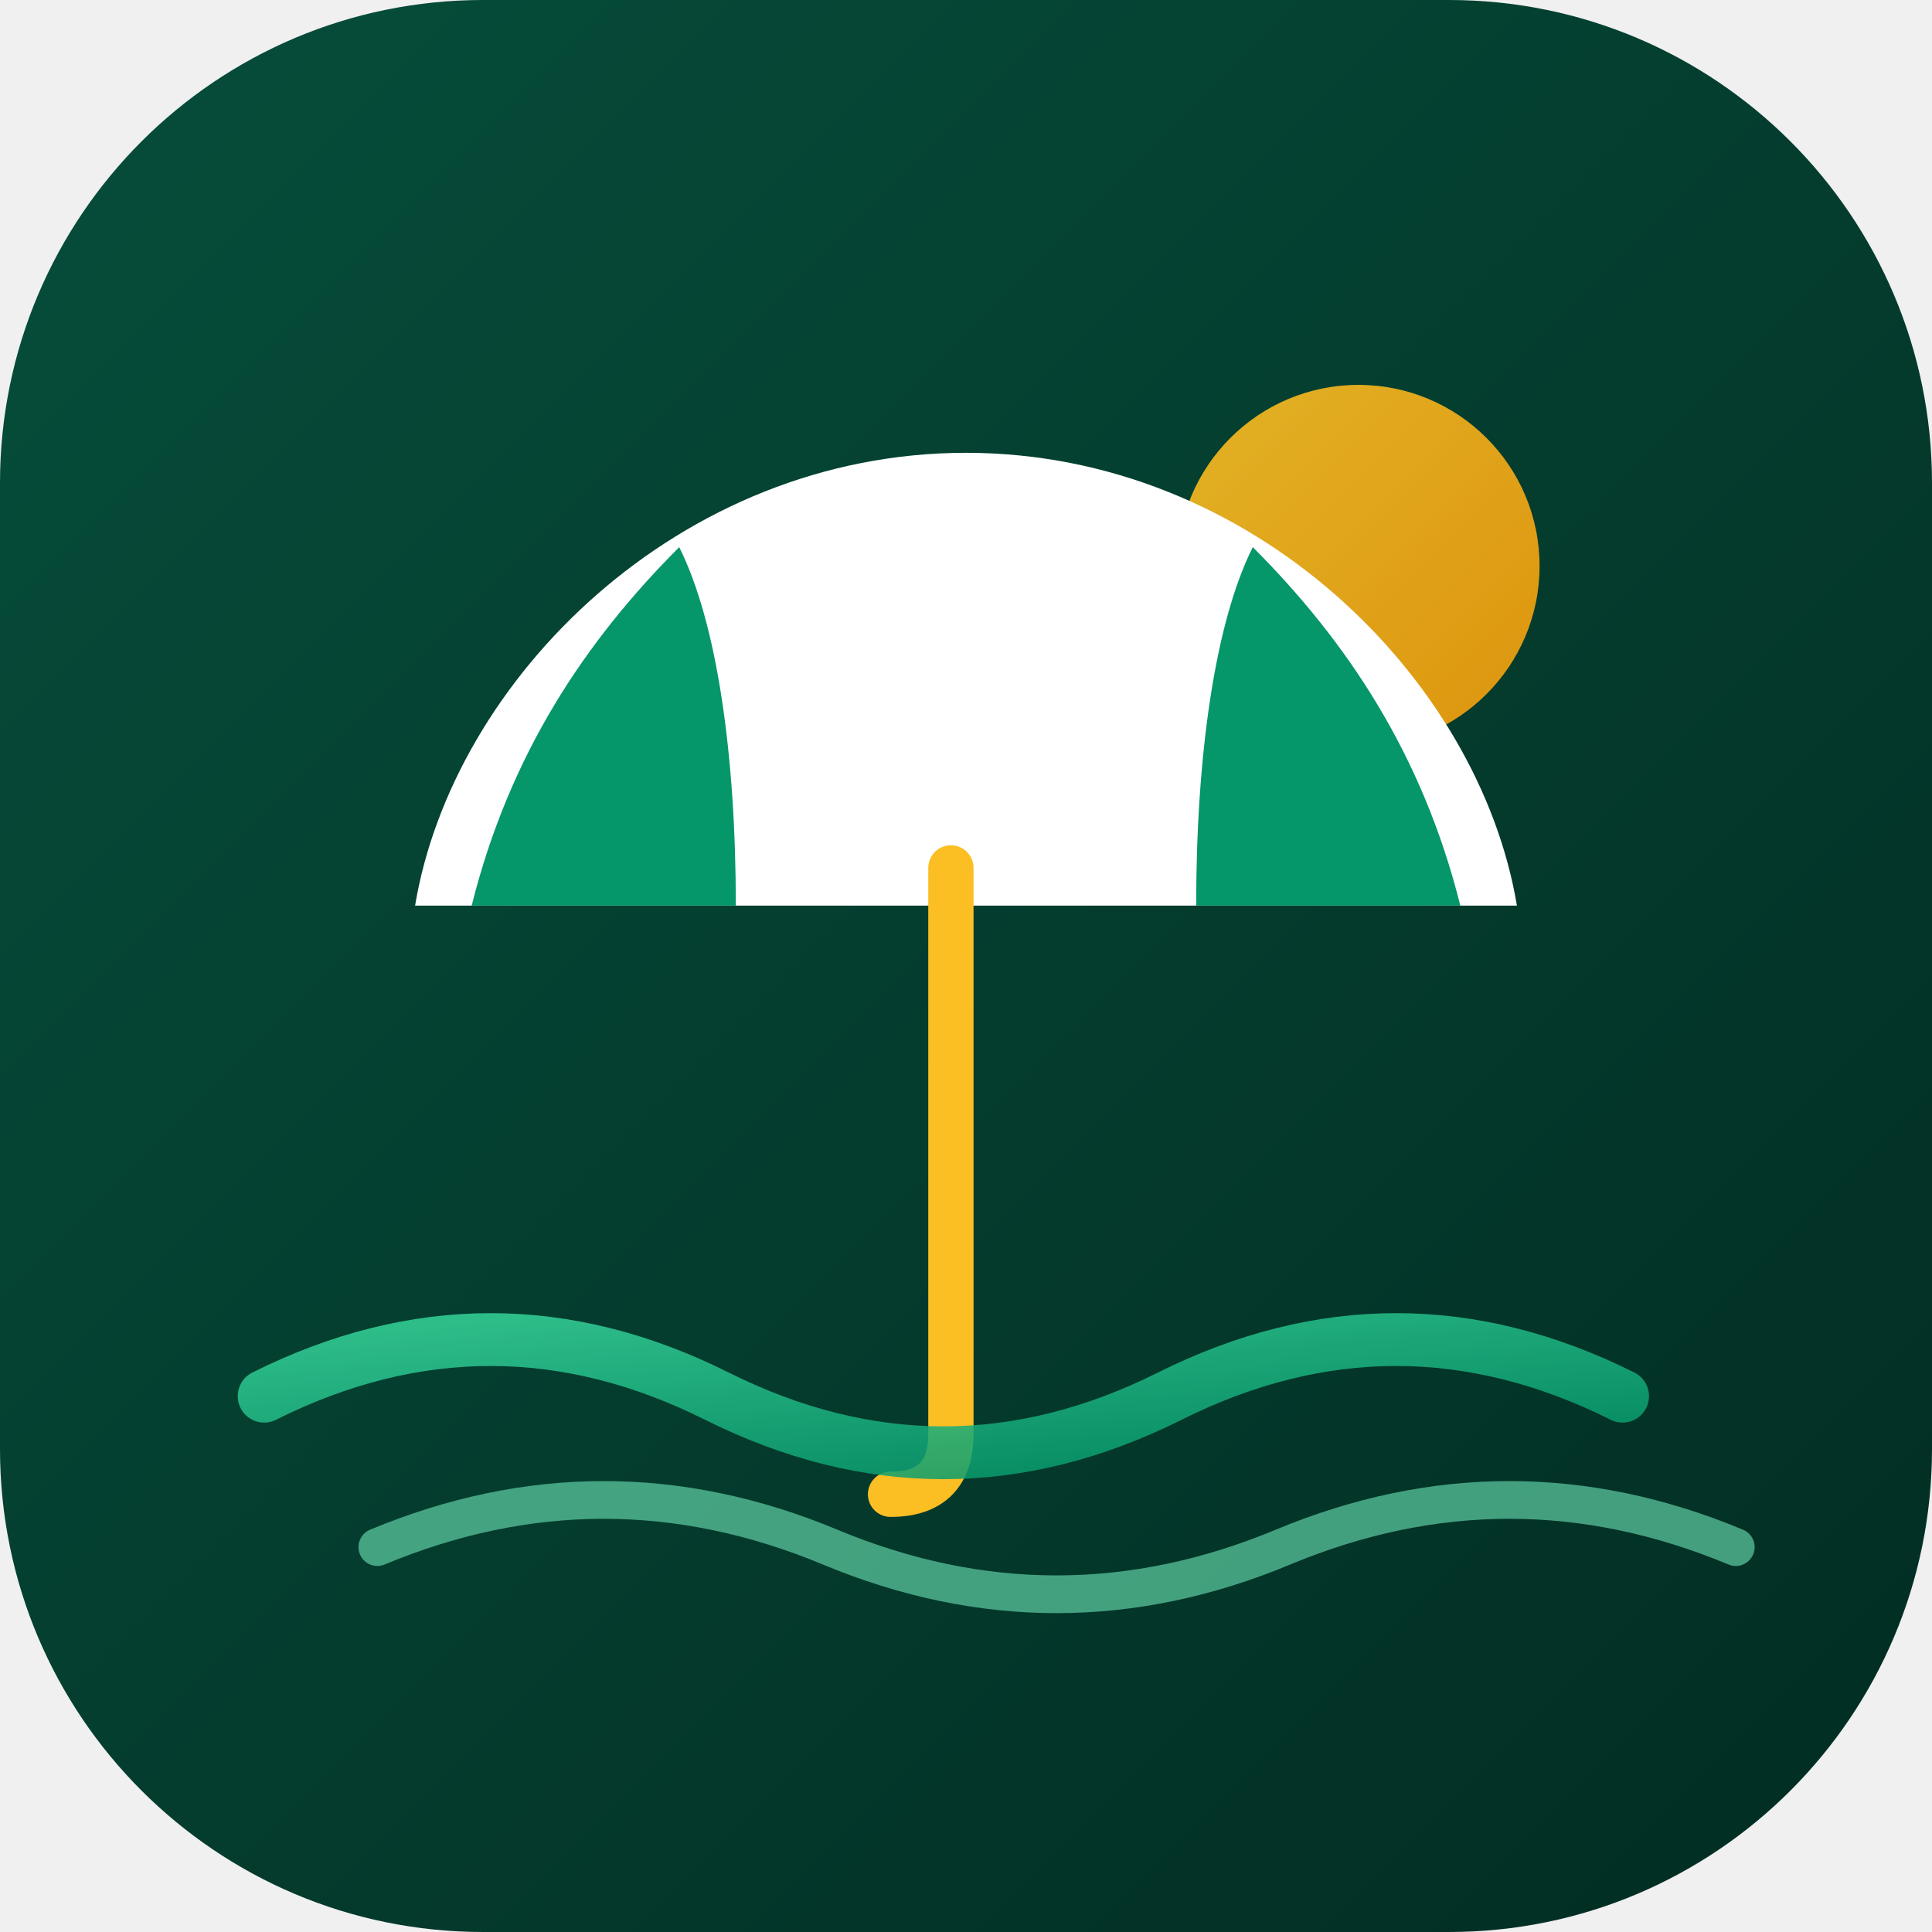
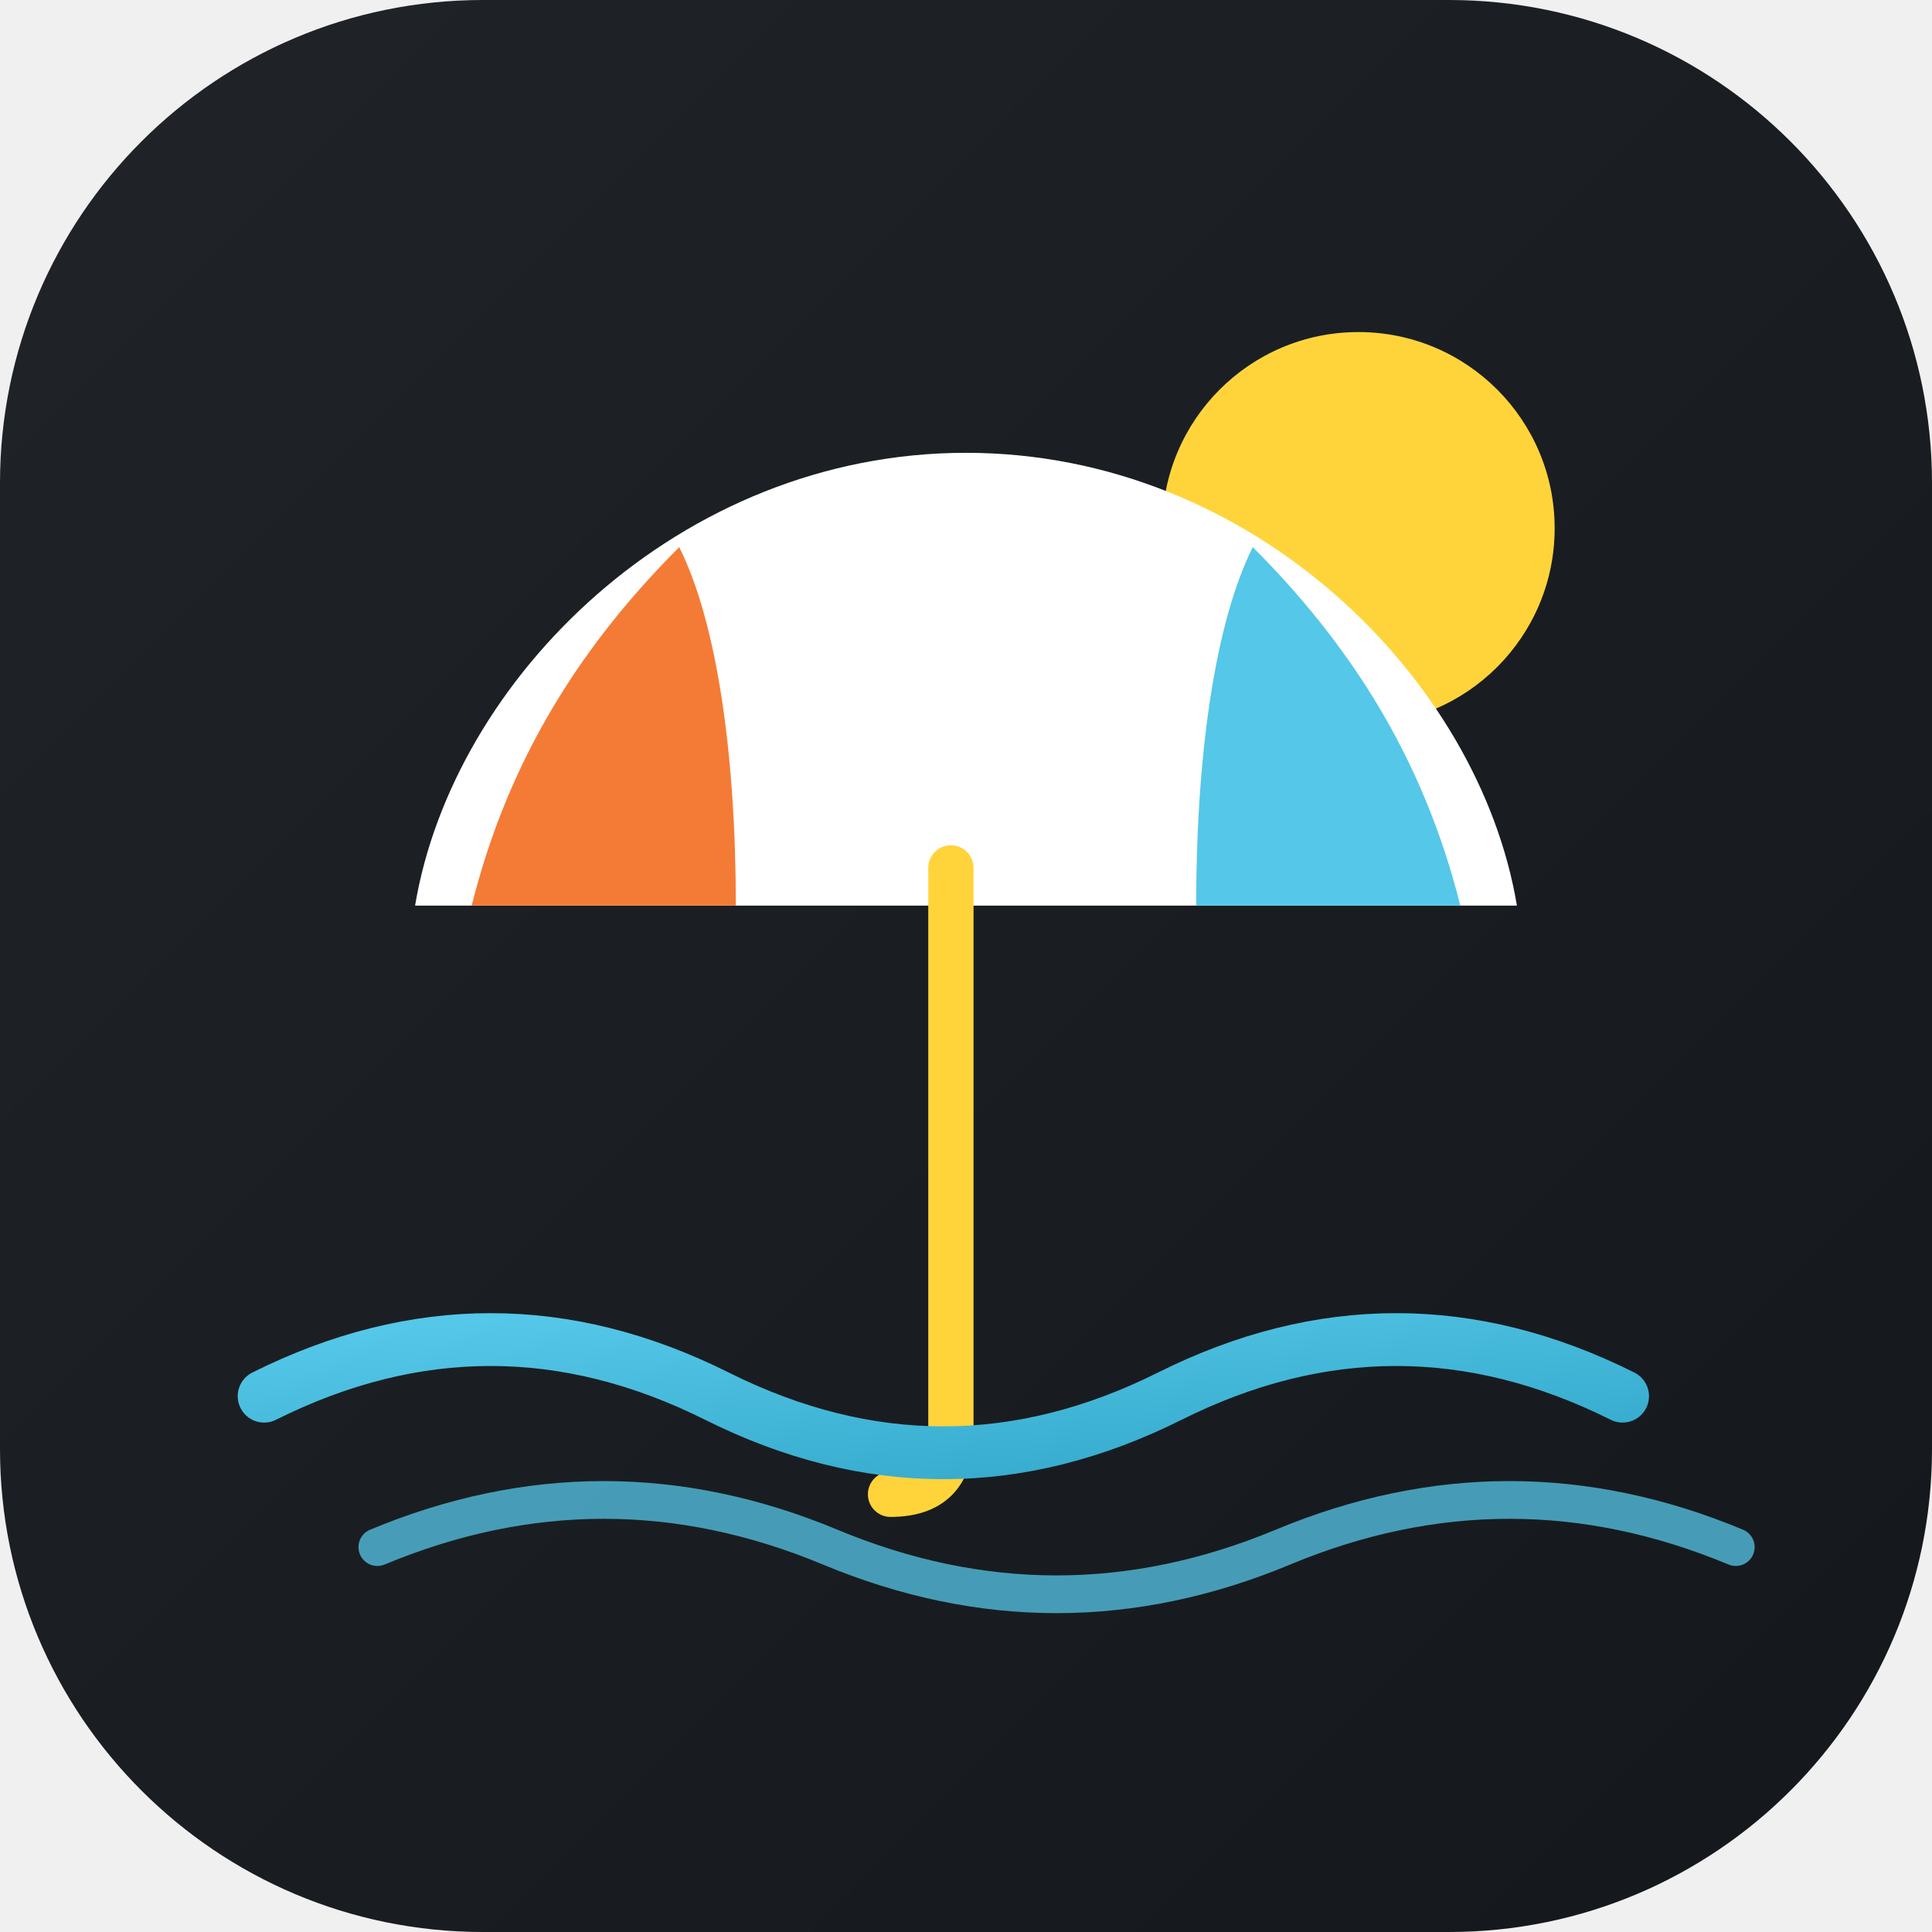
<svg xmlns="http://www.w3.org/2000/svg" viewBox="0 0 512 512" width="512" height="512">
  <defs>
    <linearGradient id="bg" x1="0%" y1="0%" x2="100%" y2="100%">
-       <stop offset="0%" stop-color="#064e3b" />
-       <stop offset="100%" stop-color="#022c22" />
+       <stop offset="0%" stop-color="#202428" />
+       <stop offset="100%" stop-color="#14181c" />
    </linearGradient>
-     <linearGradient id="gold" x1="0%" y1="0%" x2="100%" y2="100%">
-       <stop offset="0%" stop-color="#34d399" />
-       <stop offset="100%" stop-color="#059669" />
-     </linearGradient>
-     <linearGradient id="sun" x1="0%" y1="0%" x2="100%" y2="100%">
-       <stop offset="0%" stop-color="#fbbf24" />
-       <stop offset="100%" stop-color="#f59e0b" />
+     <linearGradient id="marGradient" x1="0%" y1="0%" x2="100%" y2="100%">
+       <stop offset="0%" stop-color="#55C7E8" />
+       <stop offset="100%" stop-color="#34a9cb" />
    </linearGradient>
  </defs>
  <rect width="512" height="512" rx="128" fill="url(#bg)" />
-   <circle cx="360" cy="150" r="48" fill="url(#sun)" opacity="0.9" />
-   <path d="M256 120 C180 120 120 180 110 240 L402 240 C392 180 332 120 256 120 Z" fill="#ffffff" />
-   <path d="M180 145 C155 170 135 200 125 240 L195 240 C195 200 190 165 180 145 Z" fill="#059669" />
-   <path d="M332 145 C357 170 377 200 387 240 L317 240 C317 200 322 165 332 145 Z" fill="#059669" />
-   <path d="M252 230 L252 380 Q252 396 236 396" stroke="#fbbf24" stroke-width="12" stroke-linecap="round" fill="none" />
-   <path d="M70 370 Q130 340 190 370 T310 370 T430 370" fill="none" stroke="url(#gold)" stroke-width="14" stroke-linecap="round" opacity="0.85" />
-   <path d="M100 410 Q160 385 220 410 T340 410 T460 410" fill="none" stroke="#6ee7b7" stroke-width="10" stroke-linecap="round" opacity="0.6" />
+   <circle cx="360" cy="140" r="52" fill="#FFD43B" />
+   <path d="M256 120 C180 120 120 180 110 240 L402 240 C392 180 332 120 256 120 Z" fill="#FFFFFF" />
+   <path d="M180 145 C155 170 135 200 125 240 L195 240 C195 200 190 165 180 145 Z" fill="#F47B35" />
+   <path d="M332 145 C357 170 377 200 387 240 L317 240 C317 200 322 165 332 145 Z" fill="#55C7E8" />
+   <path d="M252 230 L252 380 Q252 396 236 396" stroke="#FFD43B" stroke-width="12" stroke-linecap="round" fill="none" />
+   <path d="M70 370 Q130 340 190 370 T310 370 T430 370" fill="none" stroke="url(#marGradient)" stroke-width="14" stroke-linecap="round" />
+   <path d="M100 410 Q160 385 220 410 T340 410 T460 410" fill="none" stroke="#55C7E8" stroke-width="10" stroke-linecap="round" opacity="0.75" />
</svg>
